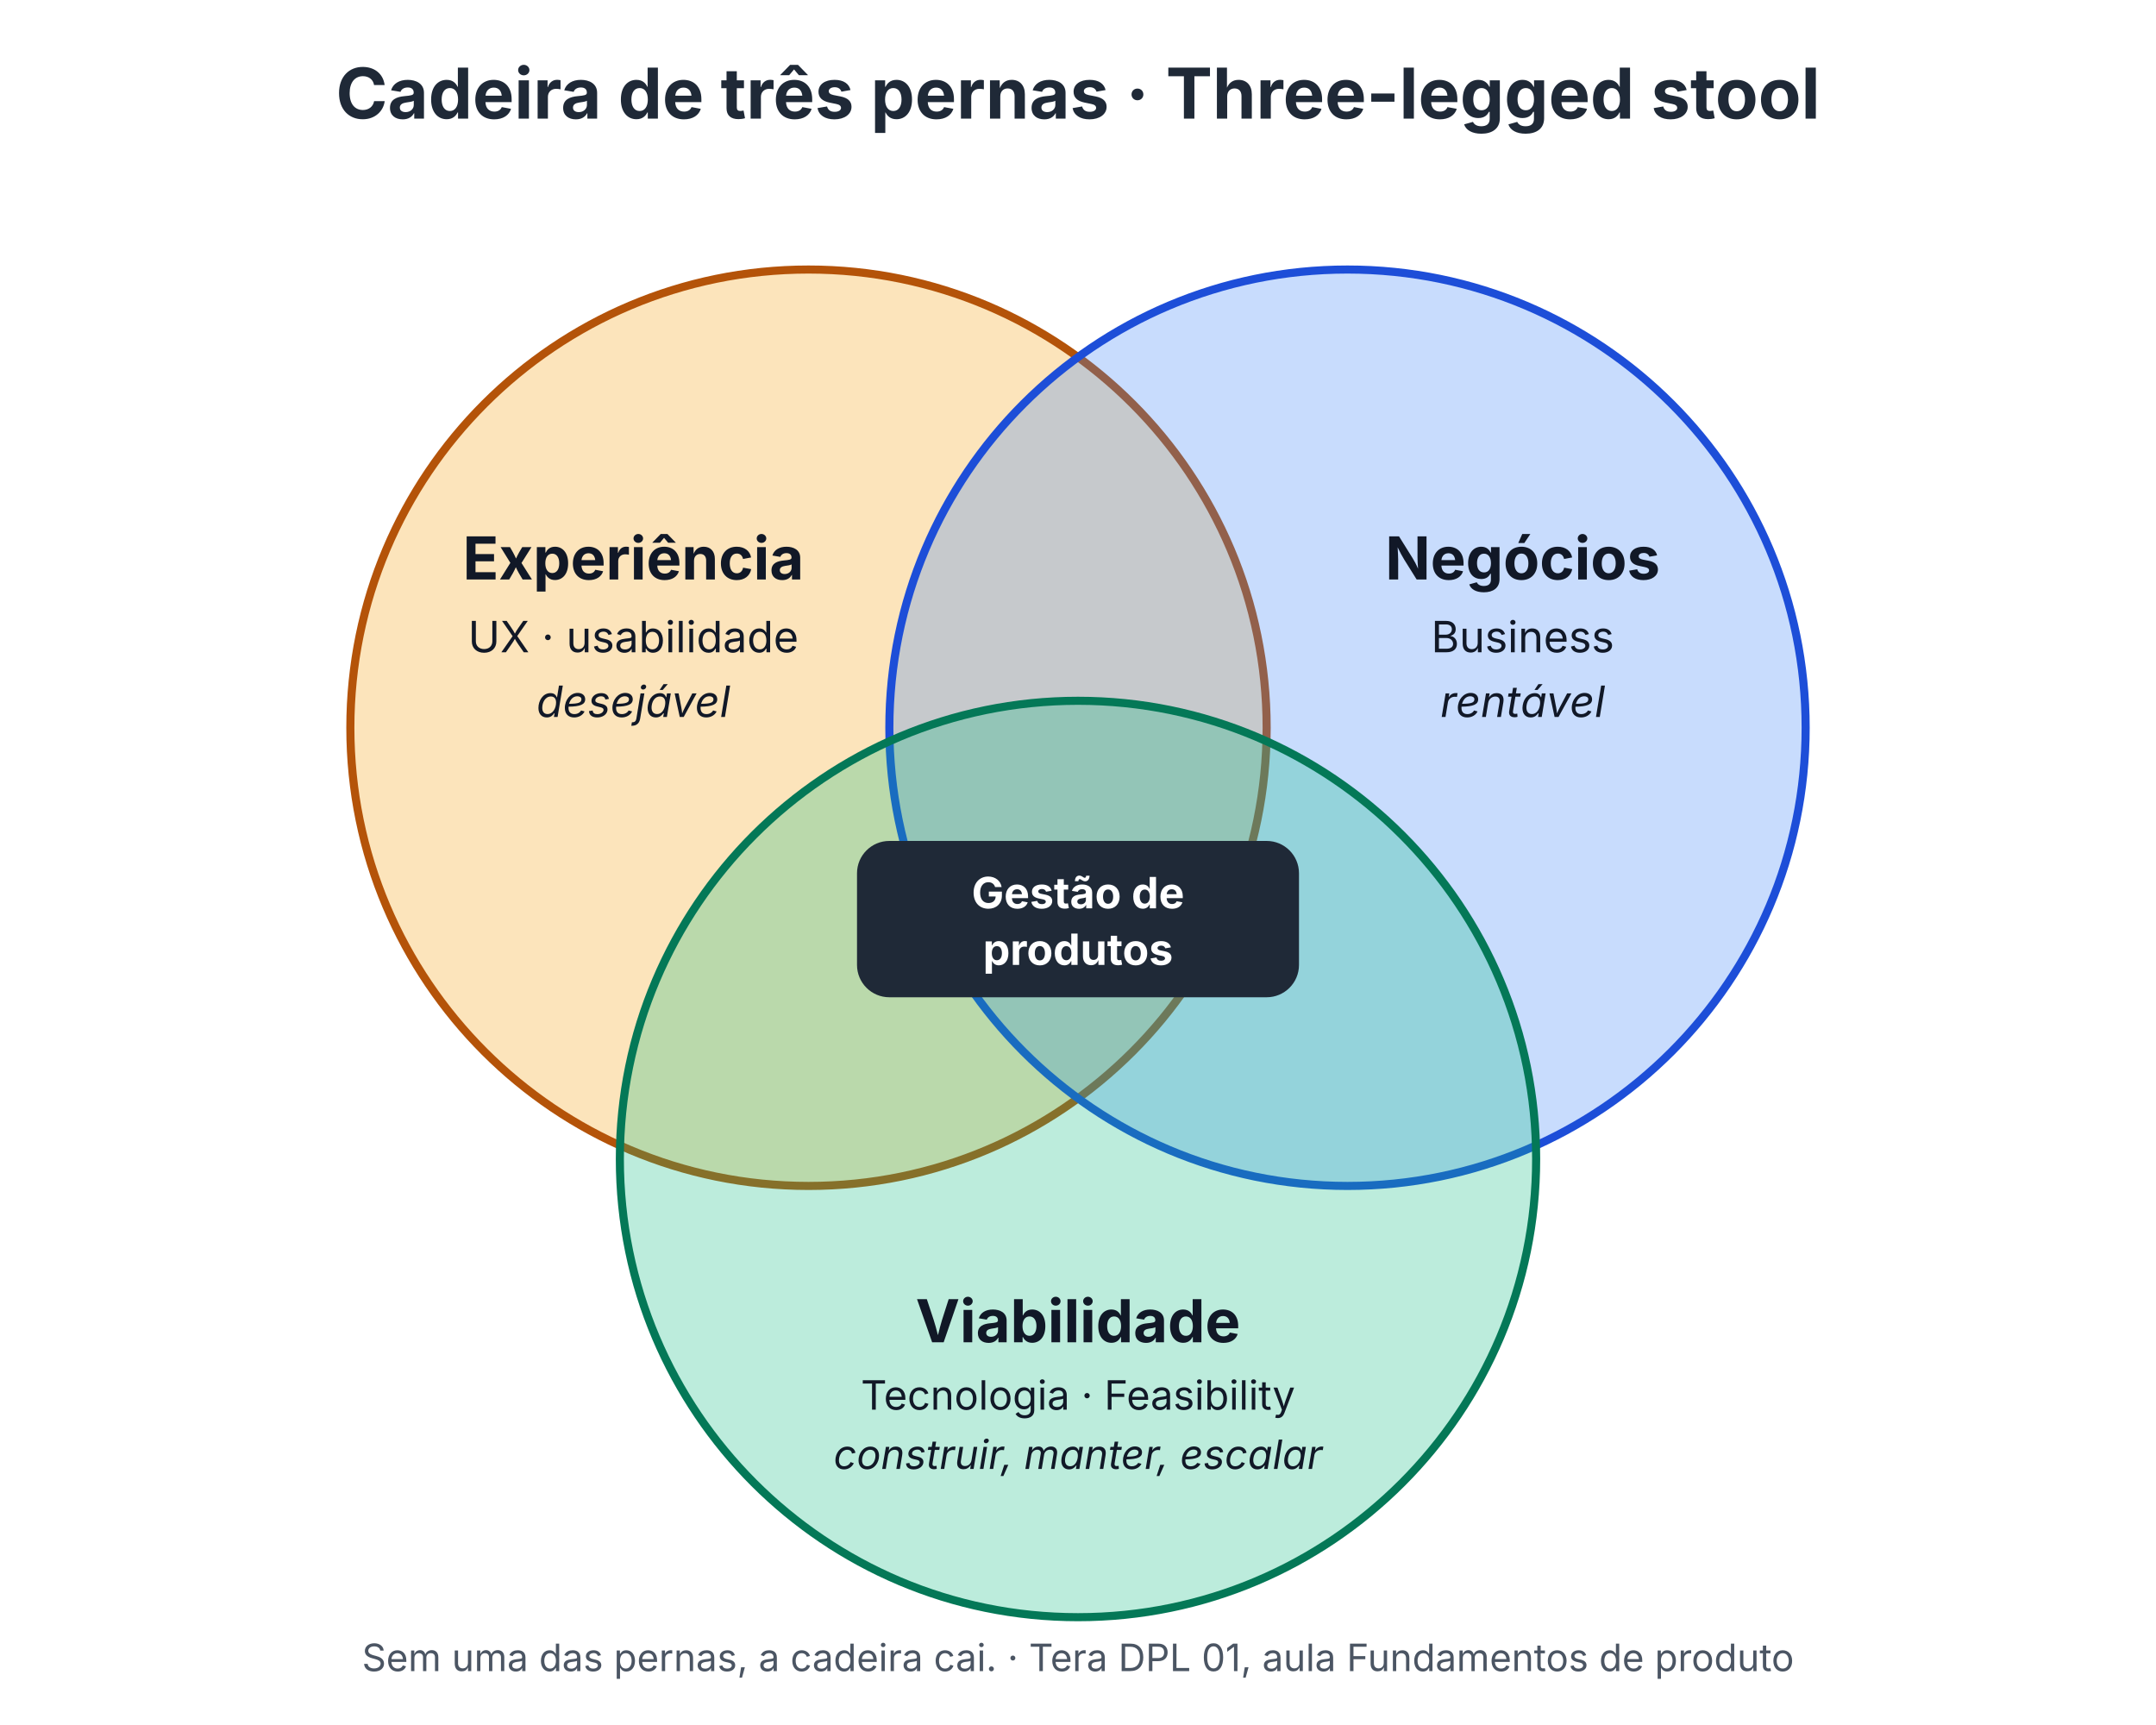
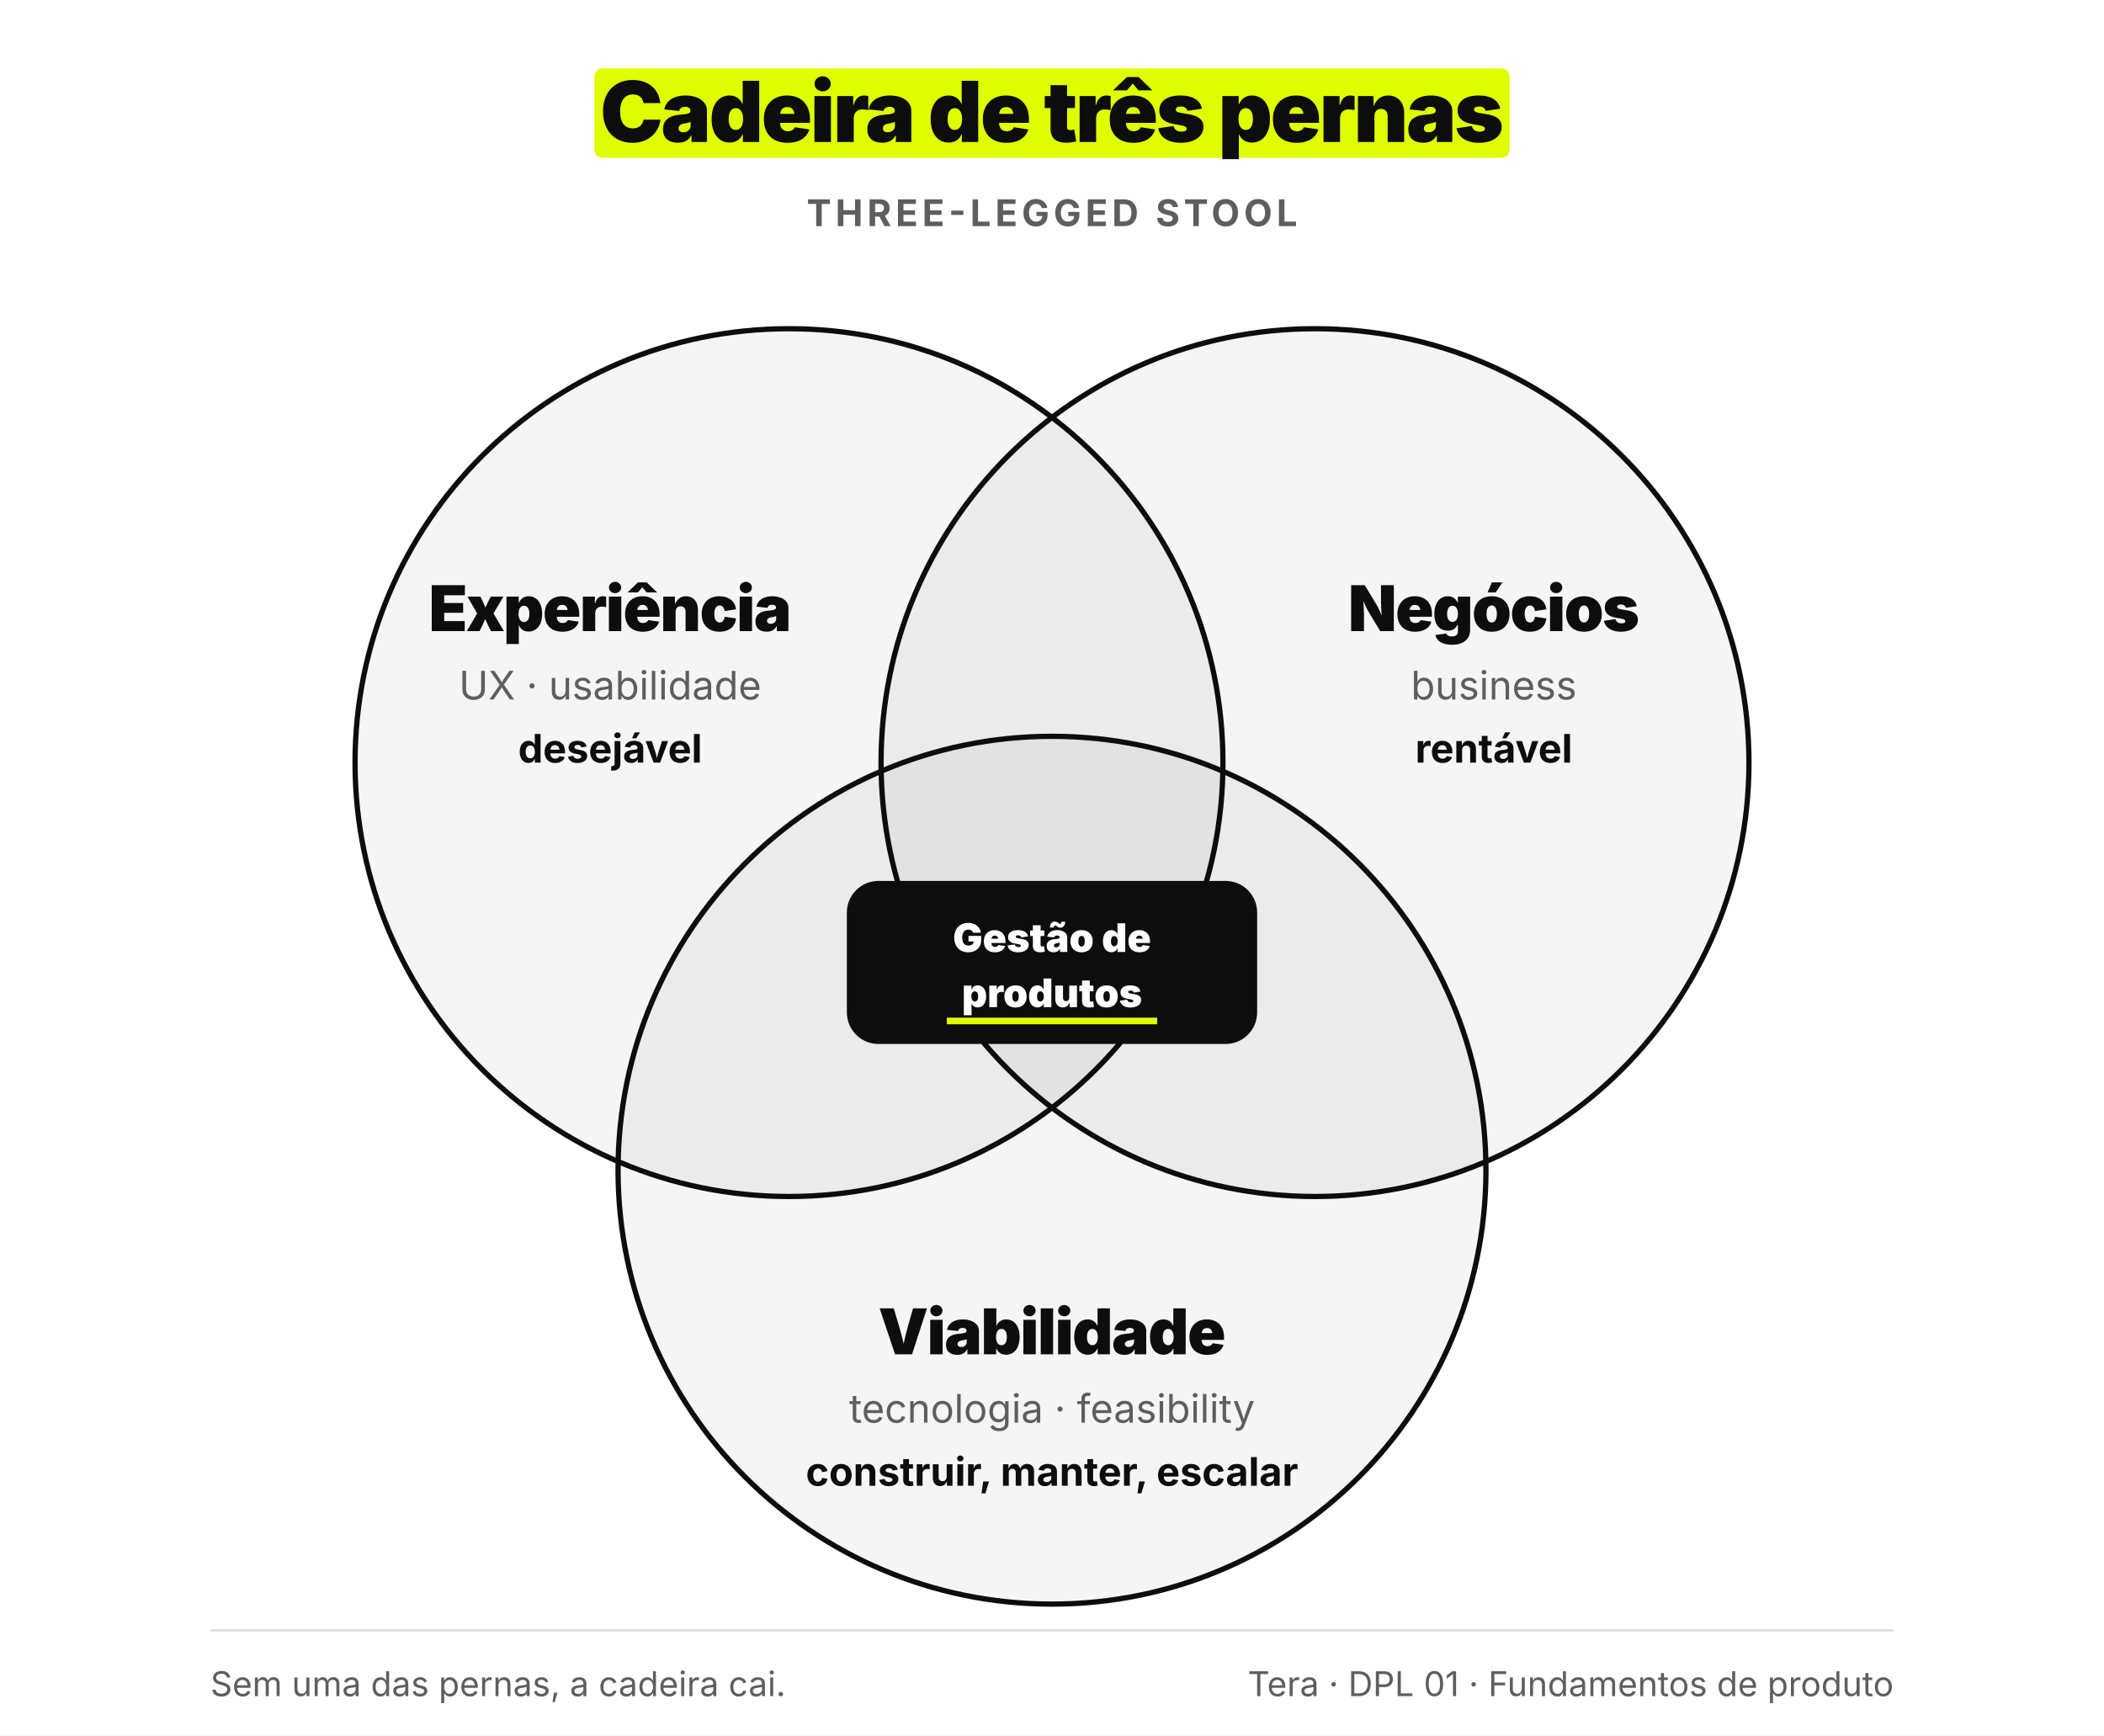
- <svg xmlns="http://www.w3.org/2000/svg" viewBox="0 0 800 640" role="img" aria-labelledby="t d" font-family="Inter, Segoe UI, Helvetica, Arial, sans-serif">
-   <rect width="800" height="640" fill="#ffffff" />
-   <text x="400" y="44" text-anchor="middle" font-size="26" font-weight="700" fill="#1f2937">Cadeira de três pernas · Three-legged stool</text>
-   <g fill-opacity="0.28" stroke-width="3">
-     <circle cx="300" cy="270" r="170" fill="#f59e0b" stroke="#b45309" />
-     <circle cx="500" cy="270" r="170" fill="#3b82f6" stroke="#1d4ed8" />
-     <circle cx="400" cy="430" r="170" fill="#10b981" stroke="#047857" />
+ <svg xmlns="http://www.w3.org/2000/svg" viewBox="0 0 800 660" role="img" aria-labelledby="t d" font-family="Inter, sans-serif">
+   <rect width="800" height="660" fill="#FFFFFF" />
+   <rect x="226" y="26" width="348" height="34" rx="3" fill="#DFFF00" />
+   <text x="400" y="54" text-anchor="middle" font-size="32" font-weight="900" letter-spacing="-0.8" fill="#0D0D0D">Cadeira de três pernas</text>
+   <text x="400" y="86" text-anchor="middle" font-size="14" font-weight="700" letter-spacing="1.6" fill="#5E5E5E">THREE-LEGGED STOOL</text>
+   <g fill="#0D0D0D" fill-opacity="0.04" stroke="#0D0D0D" stroke-width="2">
+     <circle cx="300" cy="290" r="165" />
+     <circle cx="500" cy="290" r="165" />
+     <circle cx="400" cy="445" r="165" />
  </g>
-   <g text-anchor="middle" fill="#111827">
-     <text x="235" y="215" font-size="22" font-weight="700">Experiência</text>
-     <text x="235" y="242" font-size="16">UX · usabilidade</text>
-     <text x="235" y="266" font-size="16" font-style="italic">desejável</text>
-     <text x="565" y="215" font-size="22" font-weight="700">Negócios</text>
-     <text x="565" y="242" font-size="16">Business</text>
-     <text x="565" y="266" font-size="16" font-style="italic">rentável</text>
-     <text x="400" y="498" font-size="22" font-weight="700">Viabilidade</text>
-     <text x="400" y="523" font-size="15">Tecnologia · Feasibility</text>
-     <text x="400" y="545" font-size="15" font-style="italic">construir, manter, escalar</text>
+   <g text-anchor="middle" fill="#0D0D0D">
+     <text x="232" y="240" font-size="24" font-weight="900" letter-spacing="-0.5">Experiência</text>
+     <text x="232" y="266" font-size="15" fill="#5E5E5E">UX · usabilidade</text>
+     <text x="232" y="290" font-size="15" font-weight="700">desejável</text>
+     <text x="568" y="240" font-size="24" font-weight="900" letter-spacing="-0.5">Negócios</text>
+     <text x="568" y="266" font-size="15" fill="#5E5E5E">business</text>
+     <text x="568" y="290" font-size="15" font-weight="700">rentável</text>
+     <text x="400" y="515" font-size="24" font-weight="900" letter-spacing="-0.5">Viabilidade</text>
+     <text x="400" y="541" font-size="15" fill="#5E5E5E">tecnologia · feasibility</text>
+     <text x="400" y="565" font-size="15" font-weight="700">construir, manter, escalar</text>
  </g>
-   <g>
-     <rect x="318" y="312" width="164" height="58" rx="12" fill="#1f2937" />
-     <text x="400" y="337" text-anchor="middle" font-size="16" font-weight="700" fill="#ffffff">Gestão de</text>
-     <text x="400" y="358" text-anchor="middle" font-size="16" font-weight="700" fill="#ffffff">produtos</text>
-   </g>
-   <text x="400" y="620" text-anchor="middle" font-size="14" fill="#4b5563">Sem uma das pernas, a cadeira cai. · Tera DPL 01, aula Fundamentos de produto</text>
+   <rect x="322" y="335" width="156" height="62" rx="12" fill="#0D0D0D" />
+   <text x="400" y="362" text-anchor="middle" font-size="15" font-weight="900" fill="#FFFFFF">Gestão de</text>
+   <text x="400" y="383" text-anchor="middle" font-size="15" font-weight="900" fill="#FFFFFF">produtos</text>
+   <rect x="360" y="387" width="80" height="2.5" fill="#DFFF00" />
+   <line x1="80" y1="620" x2="720" y2="620" stroke="#E0E0E0" stroke-width="1" />
+   <text x="80" y="645" font-size="13" fill="#5E5E5E">Sem uma das pernas, a cadeira cai.</text>
+   <text x="720" y="645" text-anchor="end" font-size="13" fill="#5E5E5E">Tera · DPL 01 · Fundamentos de produto</text>
</svg>
